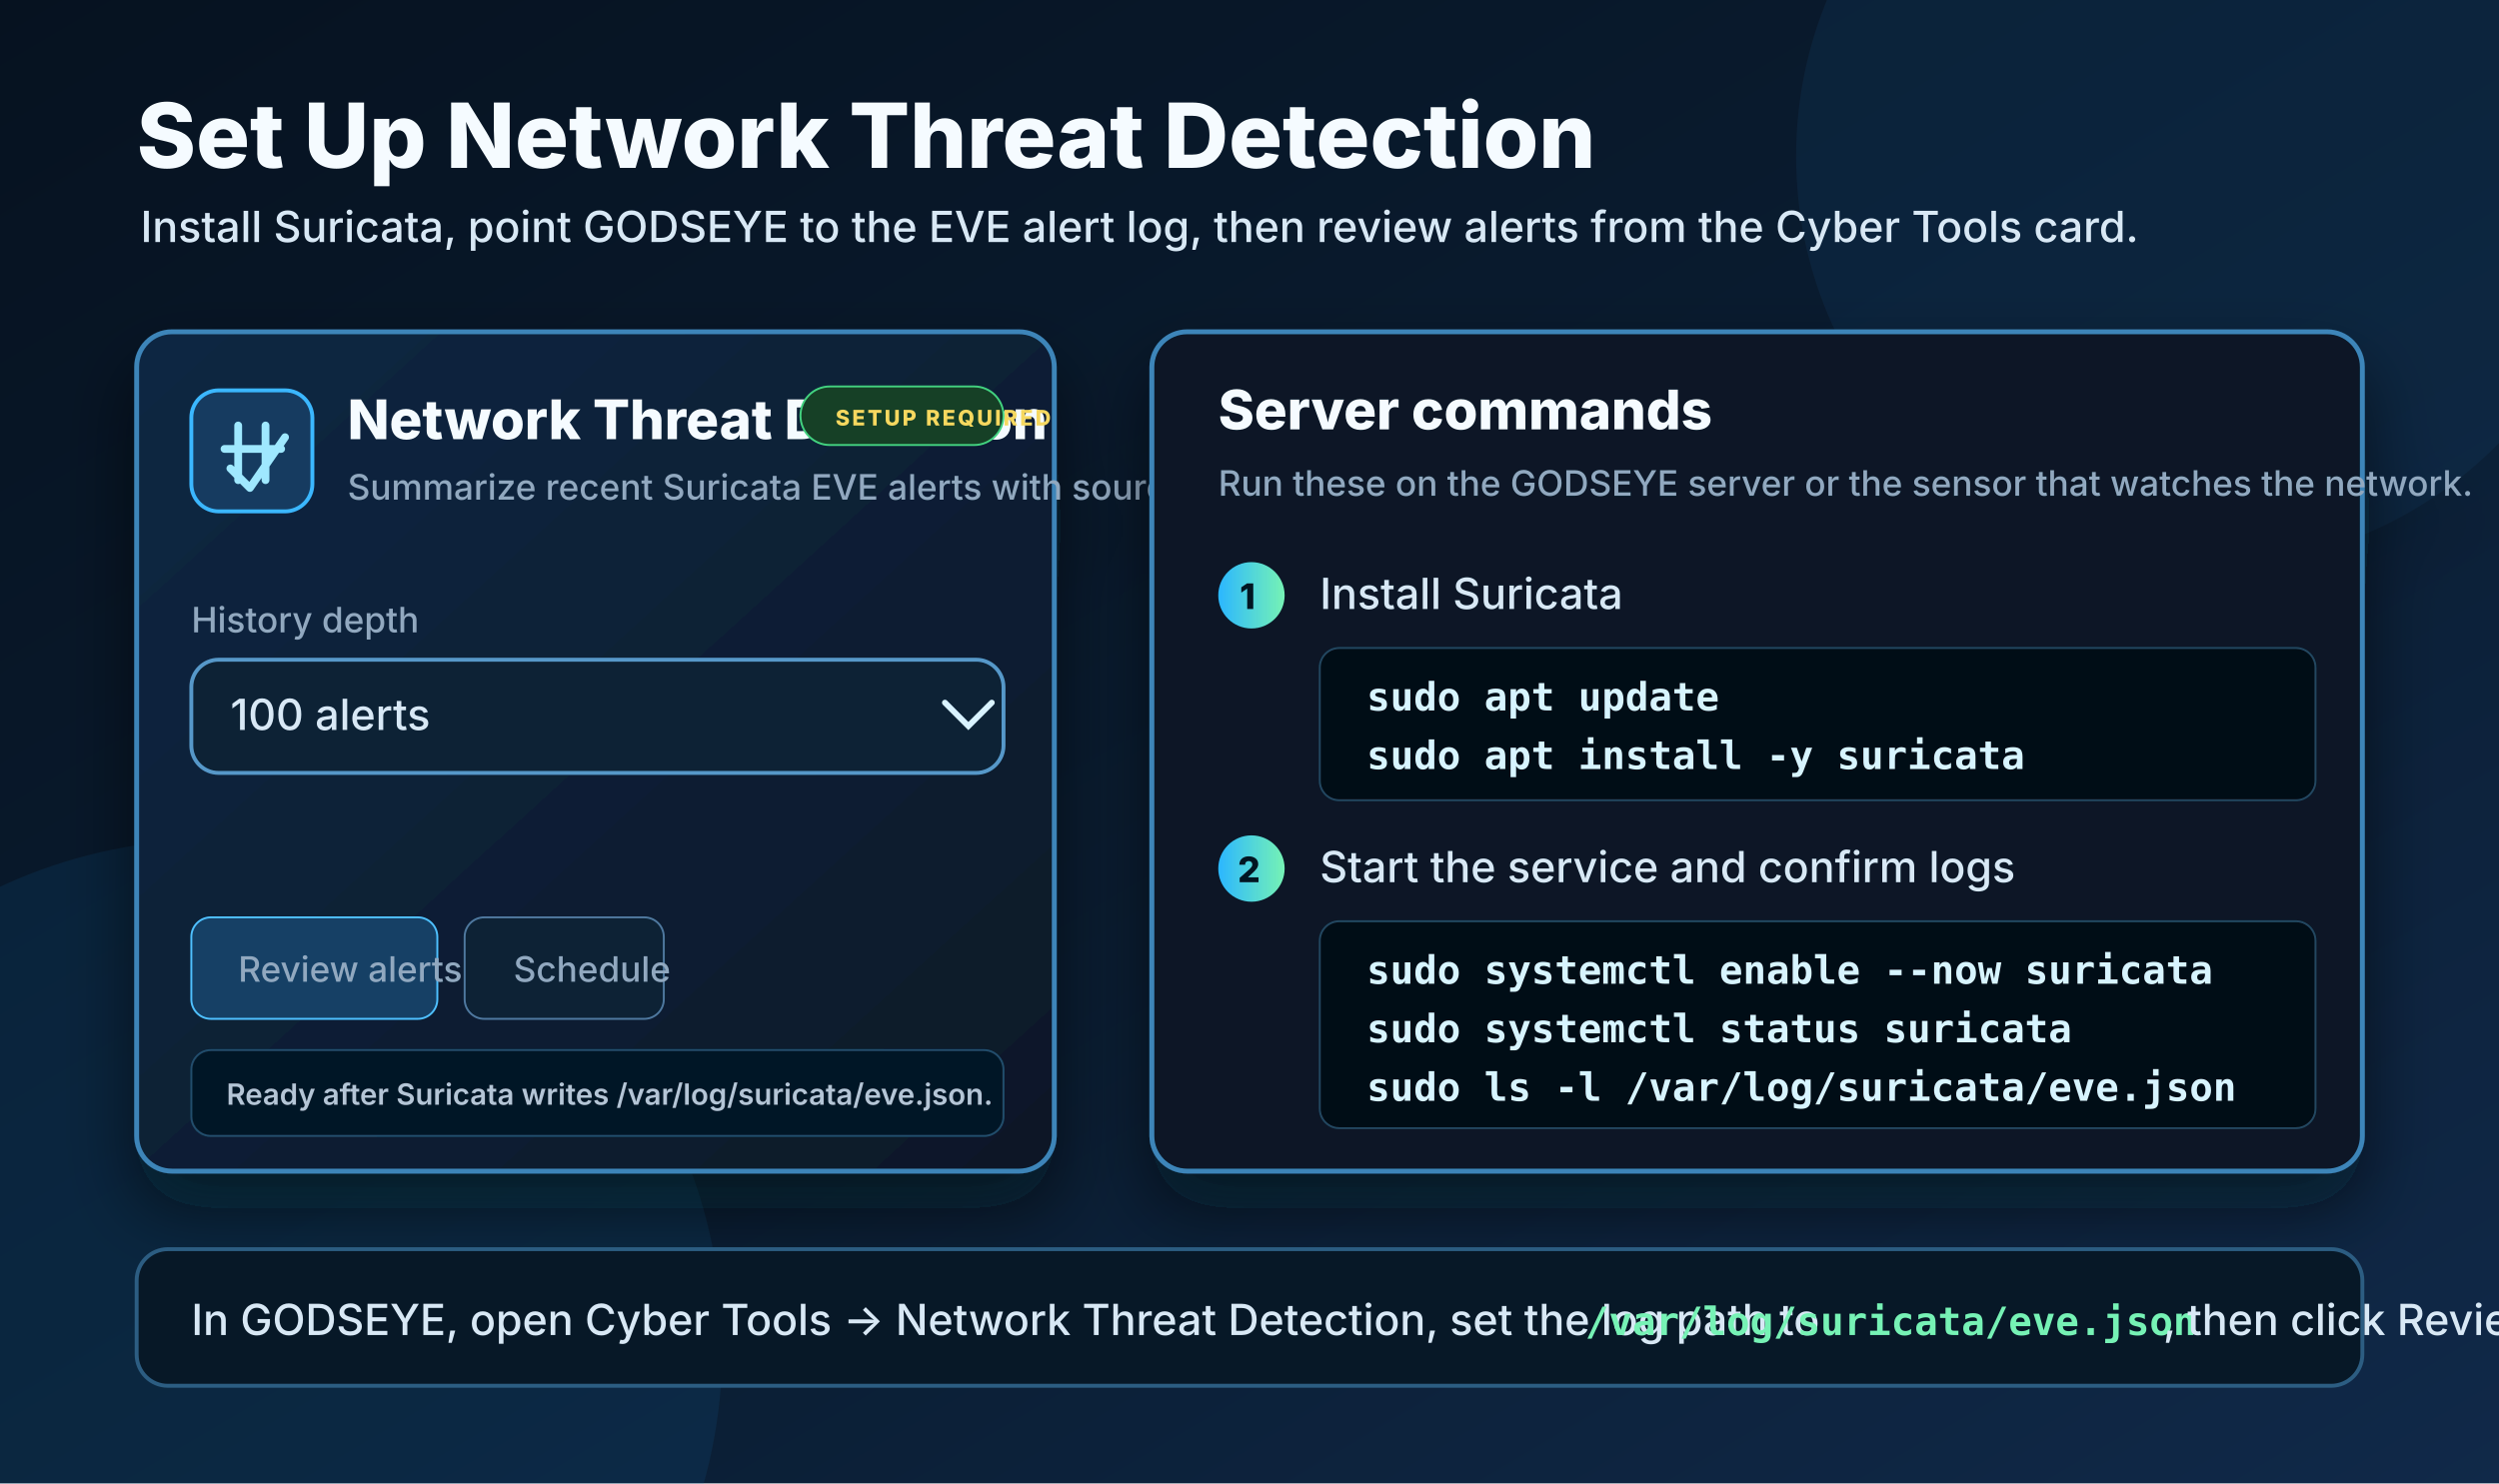
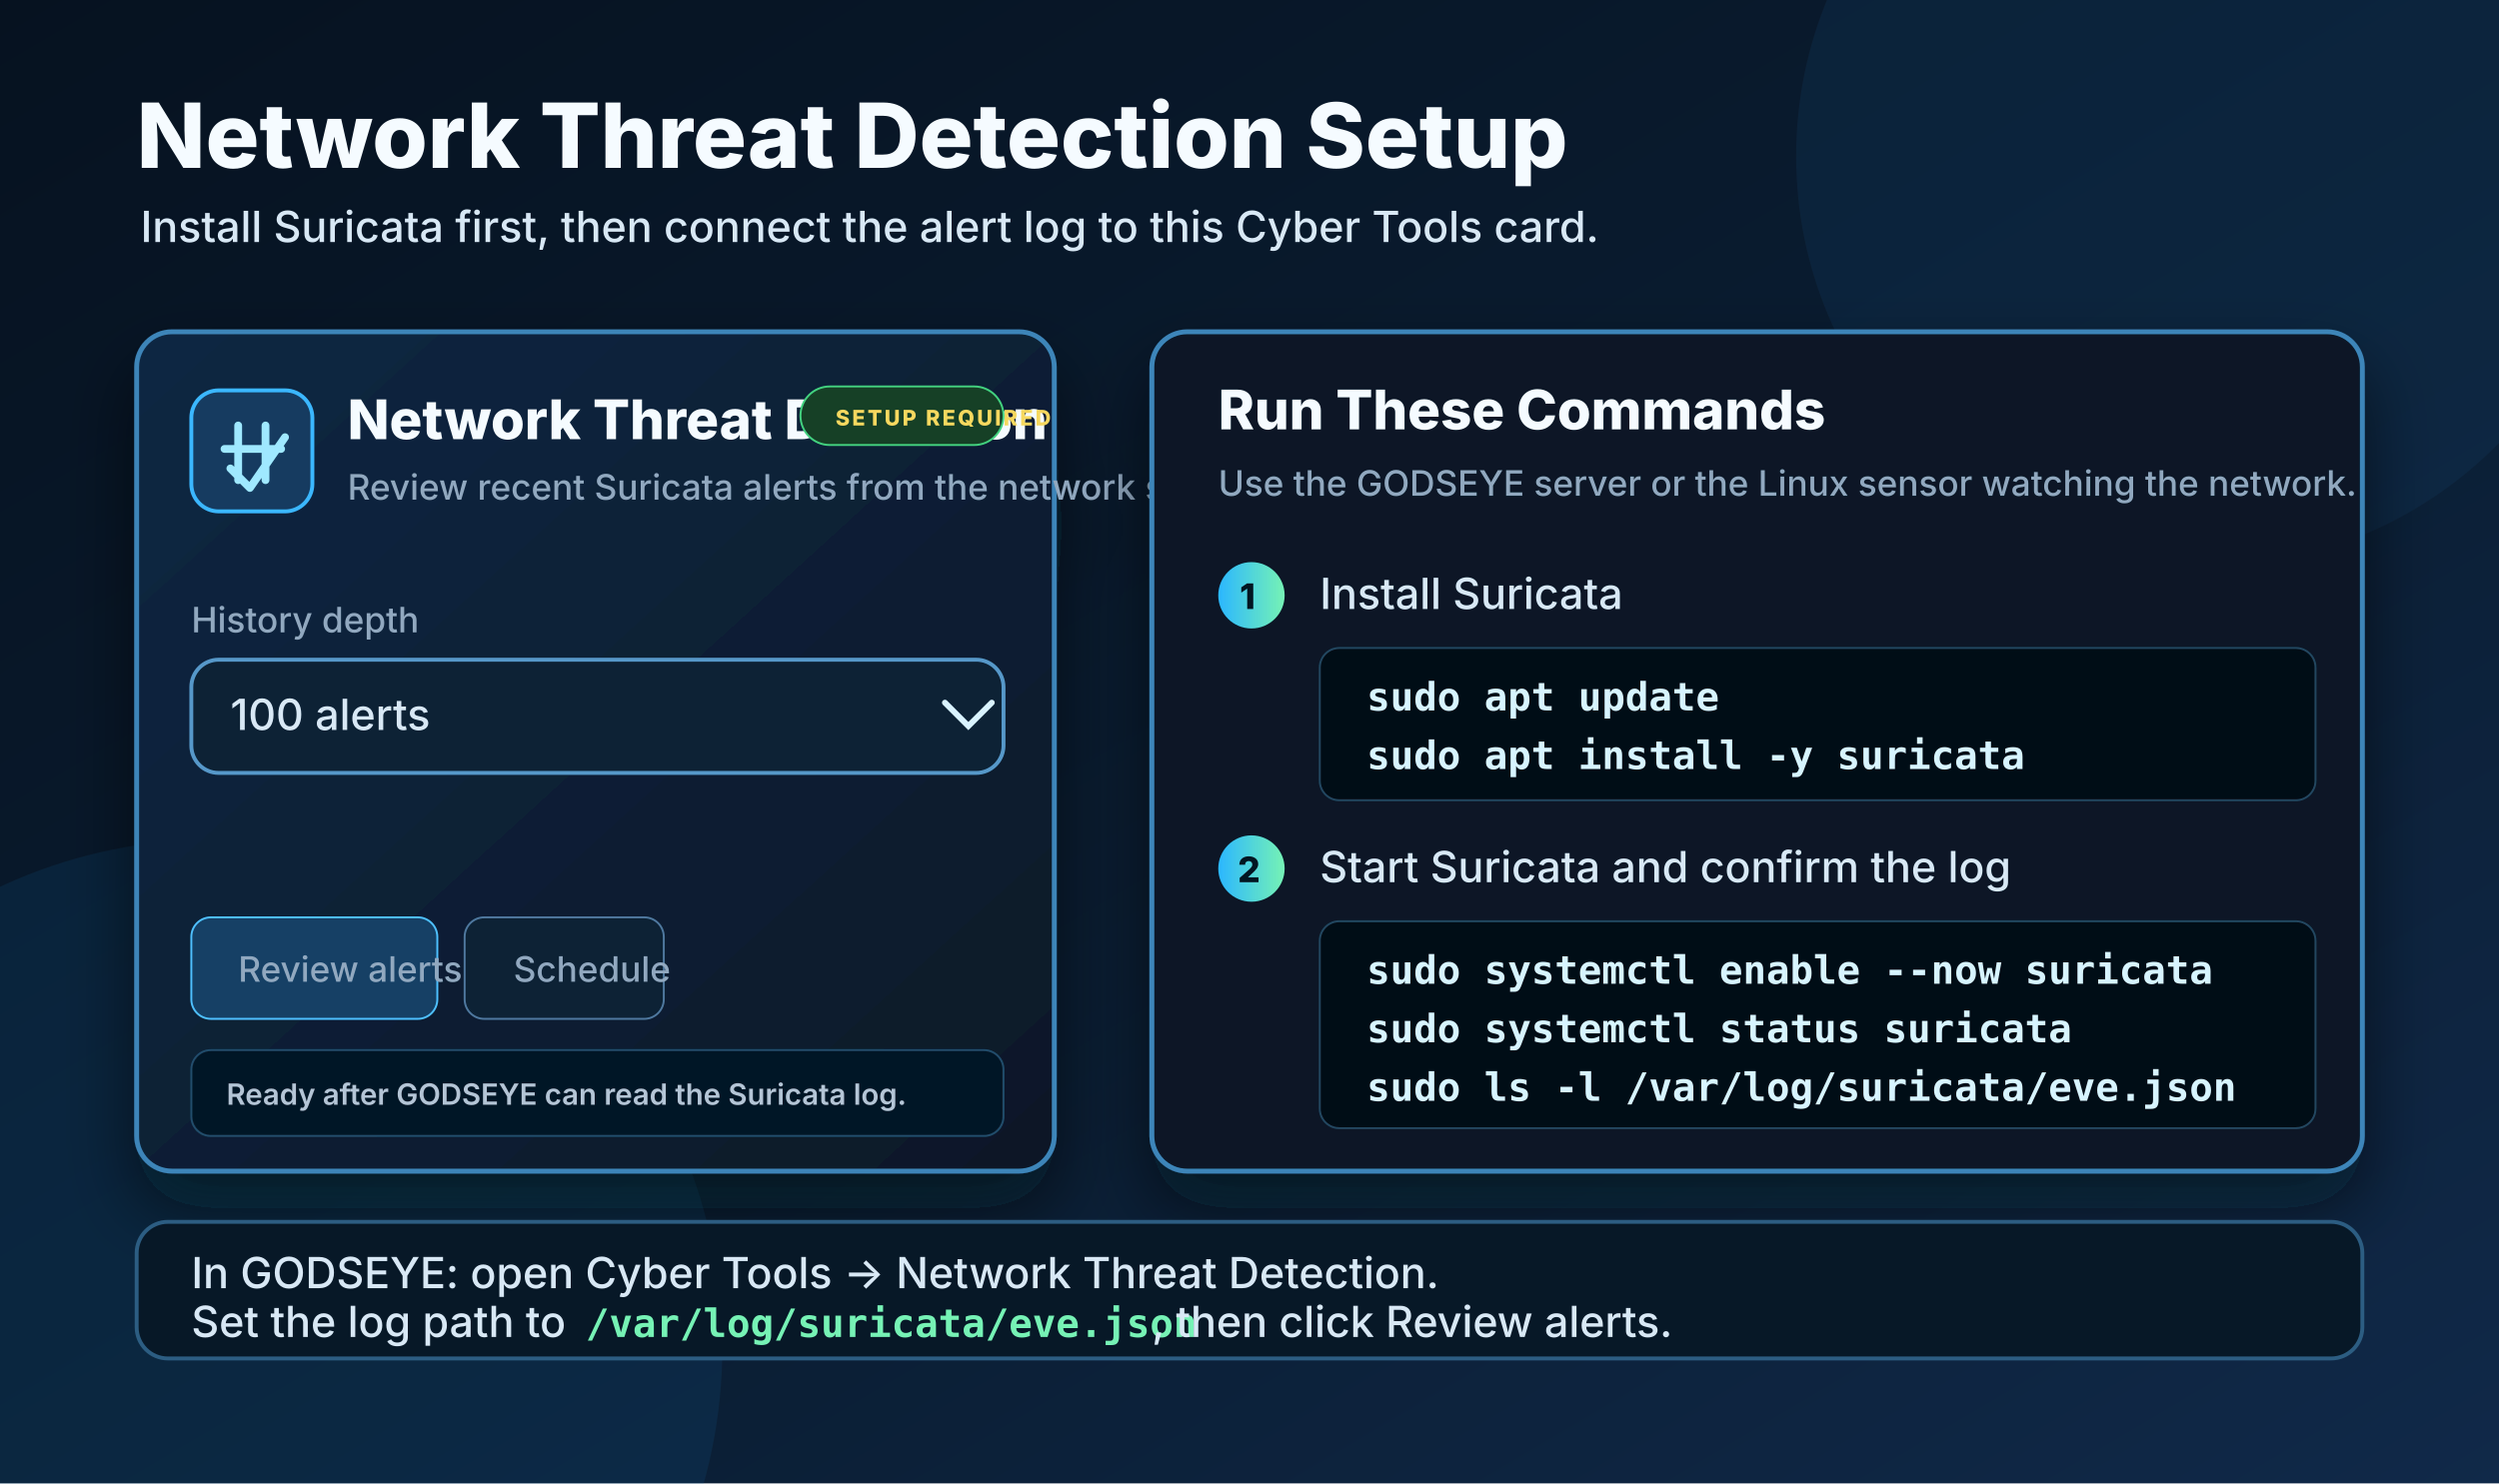
<svg xmlns="http://www.w3.org/2000/svg" width="1280" height="760" viewBox="0 0 1280 760" role="img" aria-labelledby="title desc">
  <defs>
    <linearGradient id="bg" x1="0" y1="0" x2="1" y2="1">
      <stop offset="0" stop-color="#061220" />
      <stop offset=".55" stop-color="#0a1d32" />
      <stop offset="1" stop-color="#102949" />
    </linearGradient>
    <linearGradient id="card" x1="0" y1="0" x2="1" y2="1">
      <stop offset="0" stop-color="#102743" />
      <stop offset="1" stop-color="#071827" />
    </linearGradient>
    <linearGradient id="accent" x1="0" y1="0" x2="1" y2="0">
      <stop offset="0" stop-color="#2bb7ff" />
      <stop offset="1" stop-color="#76f2b5" />
    </linearGradient>
    <filter id="shadow" x="-20%" y="-20%" width="140%" height="140%">
      <feDropShadow dx="0" dy="18" stdDeviation="18" flood-color="#000814" flood-opacity=".55" />
    </filter>
    <style>
      .small{font:500 18px Inter,Segoe UI,Arial,sans-serif;fill:#91a8bf}
      .body{font:500 22px Inter,Segoe UI,Arial,sans-serif;fill:#d8e8f5}
      .h1{font:800 46px Inter,Segoe UI,Arial,sans-serif;fill:#f5fbff}
      .h2{font:800 28px Inter,Segoe UI,Arial,sans-serif;fill:#f5fbff}
      .mono{font:600 20px Consolas,Menlo,monospace;fill:#d7f4ff}
      .green{fill:#76f2b5}
      .blue{fill:#53c7ff}
      .muted{fill:#8ea3b8}
      .line{stroke:#315a7c;stroke-width:2}
      .rim{stroke:#3d85b9;stroke-width:2.5;fill:url(#card)}
      .step{font:800 18px Inter,Segoe UI,Arial,sans-serif;fill:#061220}
    </style>
  </defs>
  <rect width="1280" height="760" fill="url(#bg)" />
  <circle cx="1130" cy="80" r="210" fill="#123a5d" opacity=".28" />
  <circle cx="110" cy="690" r="260" fill="#0f7ab8" opacity=".12" />
-   <text x="70" y="86" class="h1">Set Up Network Threat Detection</text>
-   <text x="72" y="124" class="body">Install Suricata, point GODSEYE to the EVE alert log, then review alerts from the Cyber Tools card.</text>
+   <text x="70" y="86" class="h1">Network Threat Detection Setup</text>
+   <text x="72" y="124" class="body">Install Suricata first, then connect the alert log to this Cyber Tools card.</text>
  <g transform="translate(70 170)" filter="url(#shadow)">
    <rect width="470" height="430" rx="18" class="rim" />
    <rect x="28" y="30" width="62" height="62" rx="14" fill="#123b60" stroke="#3bb7ff" stroke-width="2" />
    <path d="M45 60h29M52 48v28M66 48v28M48 70l10 10 18-26" fill="none" stroke="#9fe8ff" stroke-width="4" stroke-linecap="round" stroke-linejoin="round" />
    <text x="108" y="55" class="h2">Network Threat Detection</text>
-     <text x="108" y="86" class="small">Summarize recent Suricata EVE alerts with source and destination evidence.</text>
+     <text x="108" y="86" class="small">Review recent Suricata alerts from the network sensor.</text>
    <rect x="340" y="28" width="104" height="30" rx="15" fill="#173f28" stroke="#43d27f" />
    <text x="358" y="48" style="font:800 11px Inter,Segoe UI,Arial,sans-serif;fill:#f6d85e;letter-spacing:1.2px">SETUP REQUIRED</text>
    <text x="28" y="154" class="small">History depth</text>
    <rect x="28" y="168" width="416" height="58" rx="14" fill="#0a2034" stroke="#5798c9" stroke-width="2" />
    <text x="48" y="204" class="body">100 alerts</text>
    <path d="M414 190l12 12 12-12" fill="none" stroke="#d9f3ff" stroke-width="3" stroke-linecap="round" />
    <rect x="28" y="300" width="126" height="52" rx="10" fill="#123f65" stroke="#4fc0ff" />
    <text x="52" y="333" class="small" fill="#e7f7ff">Review alerts</text>
    <rect x="168" y="300" width="102" height="52" rx="10" fill="#0a2034" stroke="#4f789f" />
    <text x="193" y="333" class="small" fill="#e7f7ff">Schedule</text>
    <rect x="28" y="368" width="416" height="44" rx="10" fill="#061827" stroke="#214d6c" />
-     <text x="46" y="396" style="font:600 15px Inter,Segoe UI,Arial,sans-serif;fill:#b4c5d6">Ready after Suricata writes /var/log/suricata/eve.json.</text>
+     <text x="46" y="396" style="font:600 15px Inter,Segoe UI,Arial,sans-serif;fill:#b4c5d6">Ready after GODSEYE can read the Suricata log.</text>
  </g>
  <g transform="translate(590 170)" filter="url(#shadow)">
    <rect width="620" height="430" rx="18" fill="#071827" stroke="#3d85b9" stroke-width="2.5" />
-     <text x="34" y="50" class="h2">Server commands</text>
-     <text x="34" y="84" class="small">Run these on the GODSEYE server or the sensor that watches the network.</text>
+     <text x="34" y="50" class="h2">Run These Commands</text>
+     <text x="34" y="84" class="small">Use the GODSEYE server or the Linux sensor watching the network.</text>
    <g transform="translate(34 118)">
      <circle cx="17" cy="17" r="17" fill="url(#accent)" />
      <text x="11" y="24" class="step">1</text>
      <text x="52" y="24" class="body">Install Suricata</text>
      <rect x="52" y="44" width="510" height="78" rx="10" fill="#020b14" stroke="#244761" />
      <text x="76" y="76" class="mono">sudo apt update</text>
      <text x="76" y="106" class="mono">sudo apt install -y suricata</text>
    </g>
    <g transform="translate(34 258)">
      <circle cx="17" cy="17" r="17" fill="url(#accent)" />
      <text x="10" y="24" class="step">2</text>
-       <text x="52" y="24" class="body">Start the service and confirm logs</text>
+       <text x="52" y="24" class="body">Start Suricata and confirm the log</text>
      <rect x="52" y="44" width="510" height="106" rx="10" fill="#020b14" stroke="#244761" />
      <text x="76" y="76" class="mono">sudo systemctl enable --now suricata</text>
      <text x="76" y="106" class="mono">sudo systemctl status suricata</text>
      <text x="76" y="136" class="mono">sudo ls -l /var/log/suricata/eve.json</text>
    </g>
  </g>
-   <g transform="translate(70 640)">
+   <g transform="translate(70 626)">
    <rect width="1140" height="70" rx="16" fill="#071827" stroke="#2c5d82" stroke-width="2" />
-     <text x="28" y="44" class="body">In GODSEYE, open Cyber Tools → Network Threat Detection, set the log path to </text>
-     <text x="742" y="44" class="mono green">/var/log/suricata/eve.json</text>
-     <text x="1038" y="44" class="body">, then click Review alerts.</text>
+     <text x="28" y="34" class="body">In GODSEYE: open Cyber Tools → Network Threat Detection.</text>
+     <text x="28" y="59" class="body">Set the log path to </text>
+     <text x="230" y="59" class="mono green">/var/log/suricata/eve.json</text>
+     <text x="520" y="59" class="body">, then click Review alerts.</text>
  </g>
</svg>
